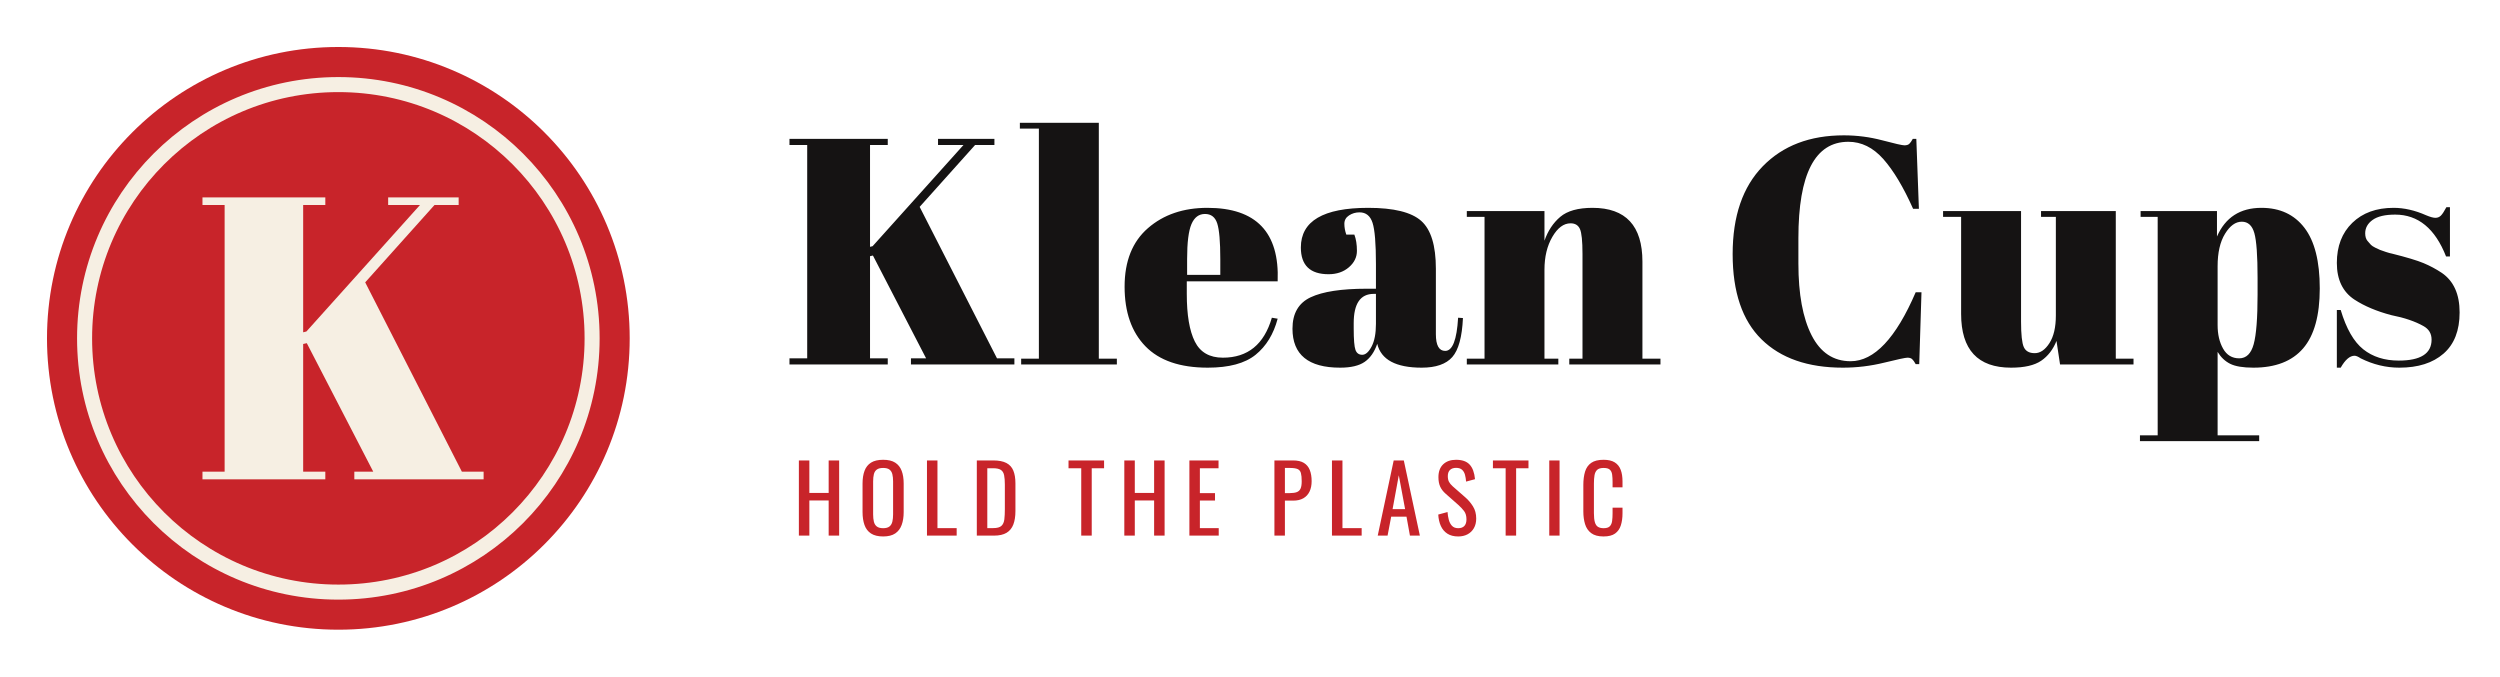
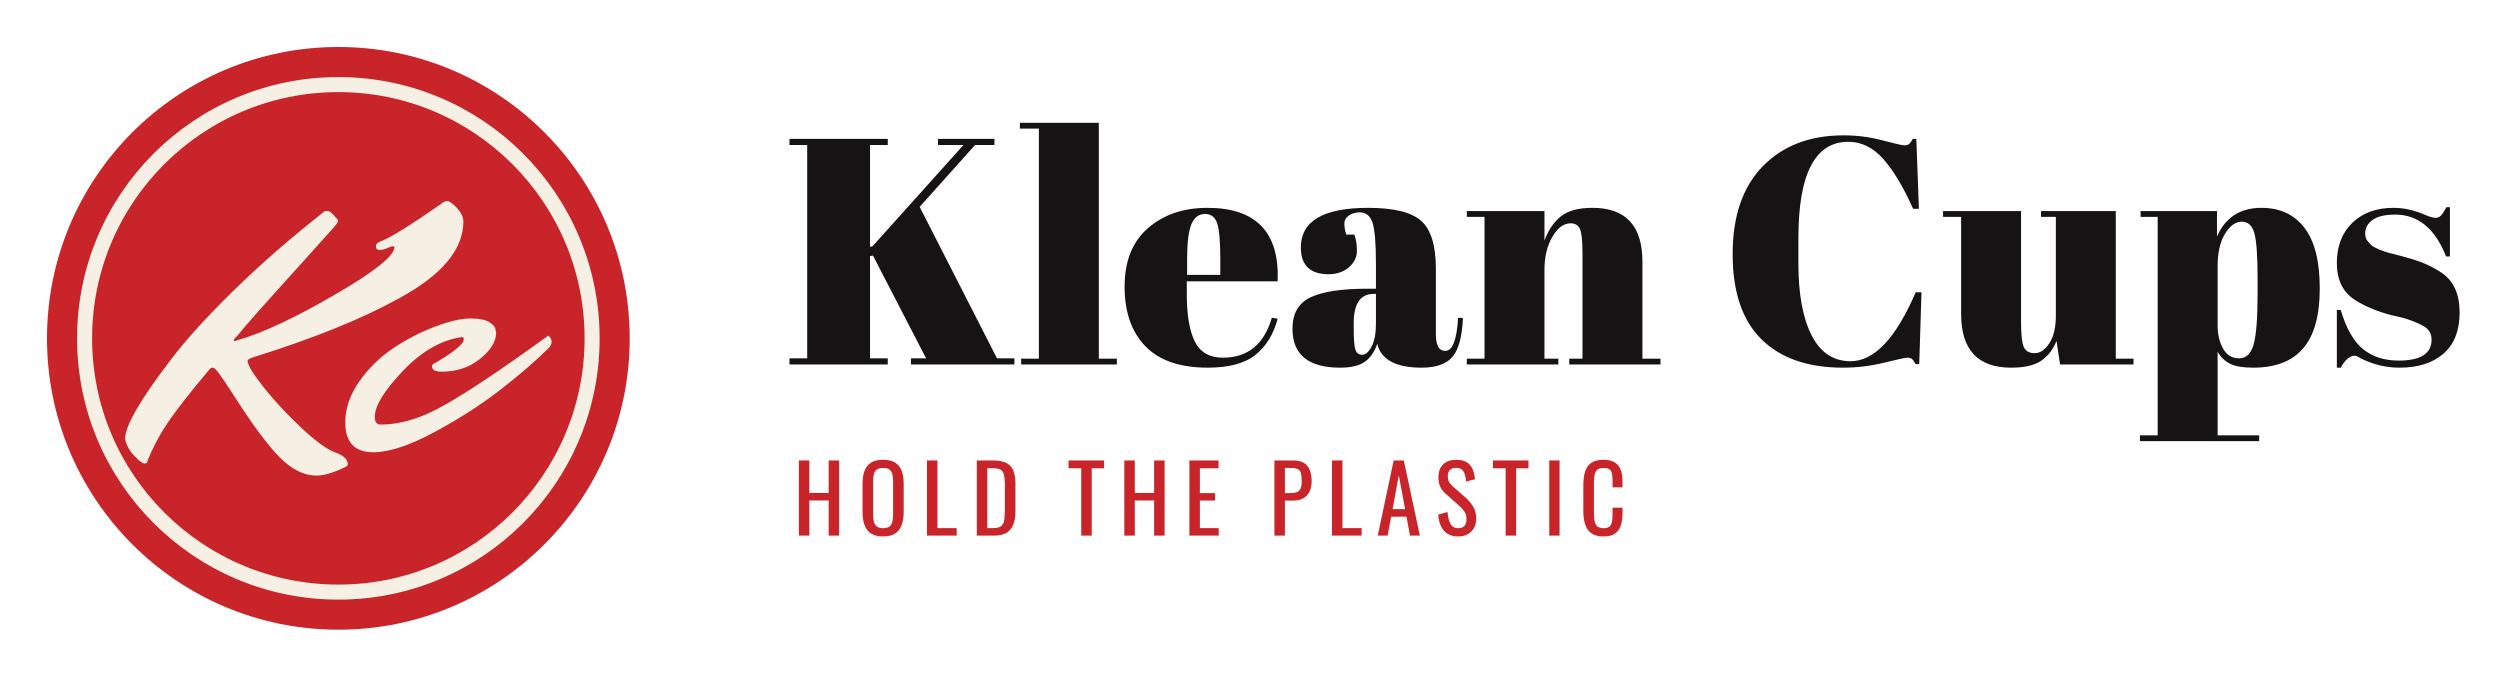
<svg xmlns="http://www.w3.org/2000/svg" viewBox="0 0 266 72">
  <g transform="translate(4 4)">
    <circle cx="32" cy="32" r="31" fill="#C8242A" />
    <circle cx="32" cy="32" r="27" fill="none" stroke="#F6EFE3" stroke-width="1.6" />
-     <path d="M17.543 17.0H30.614V17.814H28.257V31.357L28.6 31.271L40.686 17.814H37.3V17.0H44.8V17.814H42.229L34.857 26.043L45.143 46.186H47.457V47.0H33.7V46.186H35.714L28.643 32.514L28.257 32.6V46.186H30.614V47.0H17.543V46.186H19.9V17.814H17.543Z" fill="#F6EFE3" />
+     <path d="M30.294 18.678Q30.487 18.445 30.798 18.445Q31.108 18.445 31.379 18.755L31.767 19.182Q31.961 19.337 31.961 19.512Q31.961 19.686 31.515 20.19Q31.069 20.695 28.316 23.758Q22.227 30.468 21.334 31.632Q20.869 32.097 20.869 32.194Q20.869 32.291 20.947 32.291Q21.024 32.291 21.334 32.175Q25.174 31.089 31.573 27.385Q37.973 23.681 37.973 22.285Q37.973 22.207 37.798 22.207Q37.624 22.207 37.197 22.401Q36.77 22.595 36.383 22.595Q35.995 22.595 35.995 22.168Q35.995 21.858 36.538 21.664Q38.011 21.121 42.976 17.669Q43.247 17.398 43.596 17.398Q43.945 17.398 44.624 18.135Q45.303 18.872 45.303 19.57Q45.303 24.03 38.438 27.753Q32.543 31.011 23.002 33.997Q22.343 34.191 22.343 34.385Q22.343 35.045 24.03 37.178Q25.717 39.311 28.025 41.483Q30.332 43.654 31.67 44.139Q33.008 44.624 33.008 45.4Q33.008 45.555 32.698 45.71Q30.875 46.602 29.673 46.602Q28.471 46.602 27.288 45.885Q26.105 45.167 24.961 43.79Q23.817 42.413 22.944 41.172Q22.071 39.931 20.908 38.128Q19.744 36.324 19.298 35.723Q18.852 35.122 18.639 35.122Q18.426 35.122 18.309 35.277Q15.439 38.69 14.043 40.688Q12.647 42.685 11.716 44.973Q11.677 45.322 11.406 45.322Q11.057 45.322 10.262 44.469Q9.467 43.616 9.312 42.685Q9.312 40.629 14.121 34.346Q16.448 31.244 20.733 27.036Q25.019 22.828 30.294 18.678ZM48.793 31.438Q48.755 32.834 47.067 34.191Q45.38 35.549 42.976 35.549Q41.967 35.549 41.967 34.967Q41.967 34.734 42.316 34.618Q44.643 33.26 45.264 32.407Q45.342 32.252 45.342 32.058Q45.342 31.864 45.148 31.864Q41.851 32.33 38.865 35.471Q35.878 38.613 35.878 40.358Q35.878 41.172 36.499 41.172Q39.369 41.172 42.549 39.505Q45.729 37.837 52.012 33.377Q52.439 33.067 53.312 32.446Q54.184 31.825 54.339 31.709Q54.688 31.981 54.688 32.368Q54.688 32.756 54.339 33.067Q52.4 35.006 49.317 37.41Q46.234 39.815 42.239 41.967Q38.244 44.12 35.723 44.12Q32.737 44.12 32.737 40.94Q32.737 38.729 34.211 36.615Q35.684 34.502 37.818 33.067Q39.951 31.632 42.278 30.759Q44.605 29.886 46.02 29.886Q47.436 29.886 48.056 30.274Q48.677 30.662 48.716 31.05Z" fill="#F6EFE3" />
  </g>
  <path d="M84.0 14.777H94.457V15.429H92.571V26.263L92.846 26.194L102.514 15.429H99.806V14.777H105.806V15.429H103.749L97.851 22.011L106.08 38.126H107.931V38.777H96.926V38.126H98.537L92.88 27.189L92.571 27.257V38.126H94.457V38.777H84.0V38.126H85.886V15.429H84.0ZM108.514 13.063H116.914V38.16H118.834V38.777H108.651V38.16H110.537V13.68H108.514ZM128.469 22.114Q136.251 22.114 135.943 29.931H126.274V31.269Q126.274 34.629 127.131 36.343Q127.989 38.057 130.114 38.057Q134.091 38.057 135.326 33.806L135.943 33.909Q135.291 36.377 133.594 37.749Q131.897 39.12 128.503 39.12Q124.08 39.12 121.869 36.84Q119.657 34.56 119.657 30.497Q119.657 26.434 122.143 24.274Q124.629 22.114 128.469 22.114ZM126.309 29.246H129.84V27.566Q129.84 24.789 129.514 23.777Q129.189 22.766 128.211 22.766Q127.234 22.766 126.771 23.846Q126.309 24.926 126.309 27.566ZM145.406 30.72H146.4V28.08Q146.4 24.823 146.04 23.709Q145.68 22.594 144.651 22.594Q144.034 22.594 143.537 22.92Q143.04 23.246 143.04 23.811Q143.04 24.377 143.246 24.96H144.103Q144.377 25.68 144.377 26.691Q144.377 27.703 143.52 28.44Q142.663 29.177 141.36 29.177Q138.411 29.177 138.411 26.331Q138.411 22.114 145.577 22.114Q149.657 22.114 151.217 23.503Q152.777 24.891 152.777 28.594V35.554Q152.777 37.337 153.771 37.337Q154.937 37.337 155.143 33.806L155.657 33.84Q155.52 36.857 154.526 37.989Q153.531 39.12 151.269 39.12Q147.154 39.12 146.537 36.583Q146.091 37.886 145.2 38.503Q144.309 39.12 142.594 39.12Q137.52 39.12 137.52 34.971Q137.52 32.537 139.457 31.629Q141.394 30.72 145.406 30.72ZM146.4 34.457V31.269H146.16Q144.034 31.269 144.034 34.389V34.937Q144.034 36.72 144.223 37.234Q144.411 37.749 144.943 37.749Q145.474 37.749 145.937 36.874Q146.4 36.0 146.4 34.457ZM156.069 22.457H164.331V25.611Q164.88 24.034 166.011 23.074Q167.143 22.114 169.44 22.114Q174.754 22.114 174.754 27.84V38.16H176.674V38.777H166.971V38.16H168.377V27.017Q168.377 24.96 168.103 24.36Q167.829 23.76 167.109 23.76Q166.011 23.76 165.171 25.2Q164.331 26.64 164.331 28.697V38.16H165.806V38.777H156.069V38.16H157.954V23.074H156.069ZM196.663 15.086Q191.349 15.086 191.349 25.337V28.046Q191.349 32.914 192.754 35.674Q194.16 38.434 196.903 38.434Q200.674 38.434 203.829 31.097H204.446L204.206 38.743H203.829Q203.623 38.366 203.451 38.211Q203.28 38.057 202.954 38.057Q202.629 38.057 200.469 38.589Q198.309 39.12 196.08 39.12Q190.491 39.12 187.423 36.103Q184.354 33.086 184.354 27.034Q184.354 20.983 187.56 17.691Q190.766 14.4 196.183 14.4Q198.274 14.4 200.28 14.931Q202.286 15.463 202.629 15.463Q202.971 15.463 203.143 15.309Q203.314 15.154 203.52 14.777H203.897L204.171 22.217H203.554Q202.011 18.754 200.383 16.92Q198.754 15.086 196.663 15.086ZM227.006 38.777H219.189L218.811 36.274Q218.263 37.646 217.183 38.383Q216.103 39.12 213.977 39.12Q208.663 39.12 208.663 33.394V23.074H206.743V22.457H215.04V34.217Q215.04 36.274 215.331 36.926Q215.623 37.577 216.497 37.577Q217.371 37.577 218.057 36.514Q218.743 35.451 218.743 33.566V23.074H217.166V22.457H225.12V38.16H227.006ZM235.954 28.32V34.594Q235.954 36.069 236.537 37.097Q237.12 38.126 238.251 38.126Q239.383 38.126 239.794 36.617Q240.206 35.109 240.206 31.337V29.554Q240.206 26.023 239.863 24.806Q239.52 23.589 238.526 23.589Q237.531 23.589 236.743 24.874Q235.954 26.16 235.954 28.32ZM235.886 22.457V25.166Q237.223 22.114 240.617 22.114Q243.566 22.114 245.194 24.24Q246.823 26.366 246.823 30.686Q246.823 35.006 245.057 37.063Q243.291 39.12 239.76 39.12Q238.114 39.12 237.291 38.709Q236.469 38.297 235.954 37.44V46.32H240.377V46.937H227.691V46.32H229.577V23.074H227.76V22.457ZM248.64 39.12V32.983H249.051Q249.943 35.966 251.451 37.166Q252.96 38.366 255.223 38.366Q258.72 38.366 258.72 36.137Q258.72 35.177 257.863 34.697Q256.526 33.943 254.434 33.531Q252.103 32.914 250.526 31.886Q248.64 30.651 248.64 27.977Q248.64 25.303 250.286 23.709Q251.931 22.114 254.674 22.114Q256.354 22.114 258.137 22.903Q258.789 23.177 259.131 23.177Q259.474 23.177 259.714 22.937Q259.954 22.697 260.297 22.046H260.674V27.291H260.263Q258.514 22.834 254.846 22.834Q253.234 22.834 252.446 23.4Q251.657 23.966 251.657 24.823Q251.657 25.337 251.897 25.629Q252.137 25.92 252.274 26.057Q252.411 26.194 252.72 26.349Q253.029 26.503 253.234 26.589Q253.44 26.674 253.869 26.811Q254.297 26.949 254.503 26.983Q256.834 27.566 257.863 27.994Q258.891 28.423 259.817 29.04Q261.703 30.343 261.703 33.24Q261.703 36.137 259.989 37.629Q258.274 39.12 255.291 39.12Q253.166 39.12 251.177 38.126Q250.766 37.851 250.526 37.851Q249.771 37.851 249.051 39.12Z" fill="#151313" />
  <path d="M85.0 56.99V48.99H86.116V52.447H88.17V48.99H89.286V56.99H88.17V53.247H86.116V56.99ZM93.968 57.079Q93.158 57.079 92.674 56.763Q92.19 56.447 91.983 55.859Q91.775 55.272 91.775 54.481V51.449Q91.775 50.659 91.988 50.091Q92.2 49.523 92.679 49.222Q93.158 48.921 93.968 48.921Q94.778 48.921 95.252 49.227Q95.726 49.533 95.938 50.096Q96.151 50.659 96.151 51.449V54.491Q96.151 55.272 95.938 55.854Q95.726 56.437 95.252 56.758Q94.778 57.079 93.968 57.079ZM93.968 56.2Q94.412 56.2 94.64 56.017Q94.867 55.835 94.946 55.504Q95.025 55.173 95.025 54.728V51.222Q95.025 50.778 94.946 50.457Q94.867 50.136 94.64 49.963Q94.412 49.79 93.968 49.79Q93.523 49.79 93.291 49.963Q93.059 50.136 92.98 50.457Q92.901 50.778 92.901 51.222V54.728Q92.901 55.173 92.98 55.504Q93.059 55.835 93.291 56.017Q93.523 56.2 93.968 56.2ZM98.63 56.99V48.99H99.746V56.19H101.79V56.99ZM103.933 56.99V48.99H105.672Q106.56 48.99 107.079 49.262Q107.598 49.533 107.82 50.077Q108.042 50.62 108.042 51.43V54.373Q108.042 55.222 107.82 55.805Q107.598 56.388 107.099 56.689Q106.6 56.99 105.76 56.99ZM105.049 56.19H105.681Q106.294 56.19 106.551 55.953Q106.807 55.716 106.862 55.262Q106.916 54.807 106.916 54.165V51.568Q106.916 50.946 106.837 50.56Q106.758 50.175 106.491 49.998Q106.225 49.82 105.652 49.82H105.049ZM115.044 56.99V49.82H113.691V48.99H117.474V49.82H116.16V56.99ZM119.627 56.99V48.99H120.743V52.447H122.798V48.99H123.914V56.99H122.798V53.247H120.743V56.99ZM126.551 56.99V48.99H129.652V49.82H127.667V52.467H129.277V53.257H127.667V56.19H129.672V56.99ZM135.598 56.99V48.99H137.583Q138.304 48.99 138.733 49.252Q139.163 49.514 139.36 50.007Q139.558 50.501 139.558 51.202Q139.558 51.835 139.336 52.299Q139.114 52.763 138.679 53.015Q138.244 53.267 137.593 53.267H136.714V56.99ZM136.714 52.467H137.227Q137.711 52.467 137.988 52.358Q138.264 52.249 138.383 51.978Q138.501 51.706 138.501 51.212Q138.501 50.64 138.417 50.333Q138.333 50.027 138.067 49.909Q137.8 49.79 137.237 49.79H136.714ZM141.721 56.99V48.99H142.837V56.19H144.881V56.99ZM146.59 56.99 148.289 48.99H149.365L151.074 56.99H150.017L149.652 54.975H148.022L147.637 56.99ZM148.17 54.175H149.504L148.832 50.57ZM155.153 57.079Q154.462 57.079 154.002 56.783Q153.543 56.486 153.306 55.963Q153.069 55.44 153.03 54.748L154.017 54.481Q154.047 54.906 154.151 55.301Q154.254 55.696 154.491 55.948Q154.728 56.2 155.153 56.2Q155.588 56.2 155.81 55.958Q156.032 55.716 156.032 55.262Q156.032 54.719 155.785 54.388Q155.538 54.057 155.163 53.721L153.82 52.536Q153.425 52.19 153.237 51.78Q153.049 51.37 153.049 50.768Q153.049 49.889 153.553 49.405Q154.057 48.921 154.926 48.921Q155.4 48.921 155.76 49.044Q156.121 49.168 156.363 49.425Q156.605 49.681 156.748 50.072Q156.891 50.462 156.941 50.985L155.993 51.242Q155.963 50.847 155.874 50.516Q155.785 50.185 155.563 49.983Q155.341 49.78 154.926 49.78Q154.511 49.78 154.279 50.002Q154.047 50.225 154.047 50.659Q154.047 51.025 154.17 51.262Q154.294 51.499 154.57 51.746L155.923 52.931Q156.378 53.326 156.723 53.874Q157.069 54.422 157.069 55.173Q157.069 55.765 156.822 56.195Q156.575 56.625 156.146 56.852Q155.716 57.079 155.153 57.079ZM160.2 56.99V49.82H158.847V48.99H162.63V49.82H161.316V56.99ZM164.842 56.99V48.99H165.938V56.99ZM170.62 57.079Q169.77 57.079 169.301 56.723Q168.832 56.368 168.649 55.765Q168.467 55.163 168.467 54.422V51.598Q168.467 50.788 168.649 50.185Q168.832 49.583 169.301 49.252Q169.77 48.921 170.62 48.921Q171.37 48.921 171.81 49.198Q172.249 49.474 172.442 49.988Q172.635 50.501 172.635 51.222V51.854H171.578V51.291Q171.578 50.847 171.533 50.506Q171.489 50.165 171.291 49.978Q171.094 49.79 170.63 49.79Q170.156 49.79 169.938 49.993Q169.721 50.195 169.657 50.565Q169.593 50.936 169.593 51.43V54.6Q169.593 55.202 169.691 55.553Q169.79 55.904 170.017 56.052Q170.244 56.2 170.63 56.2Q171.084 56.2 171.281 55.998Q171.479 55.795 171.528 55.44Q171.578 55.084 171.578 54.61V54.017H172.635V54.61Q172.635 55.341 172.457 55.899Q172.279 56.457 171.844 56.768Q171.41 57.079 170.62 57.079Z" fill="#C8242A" />
</svg>
